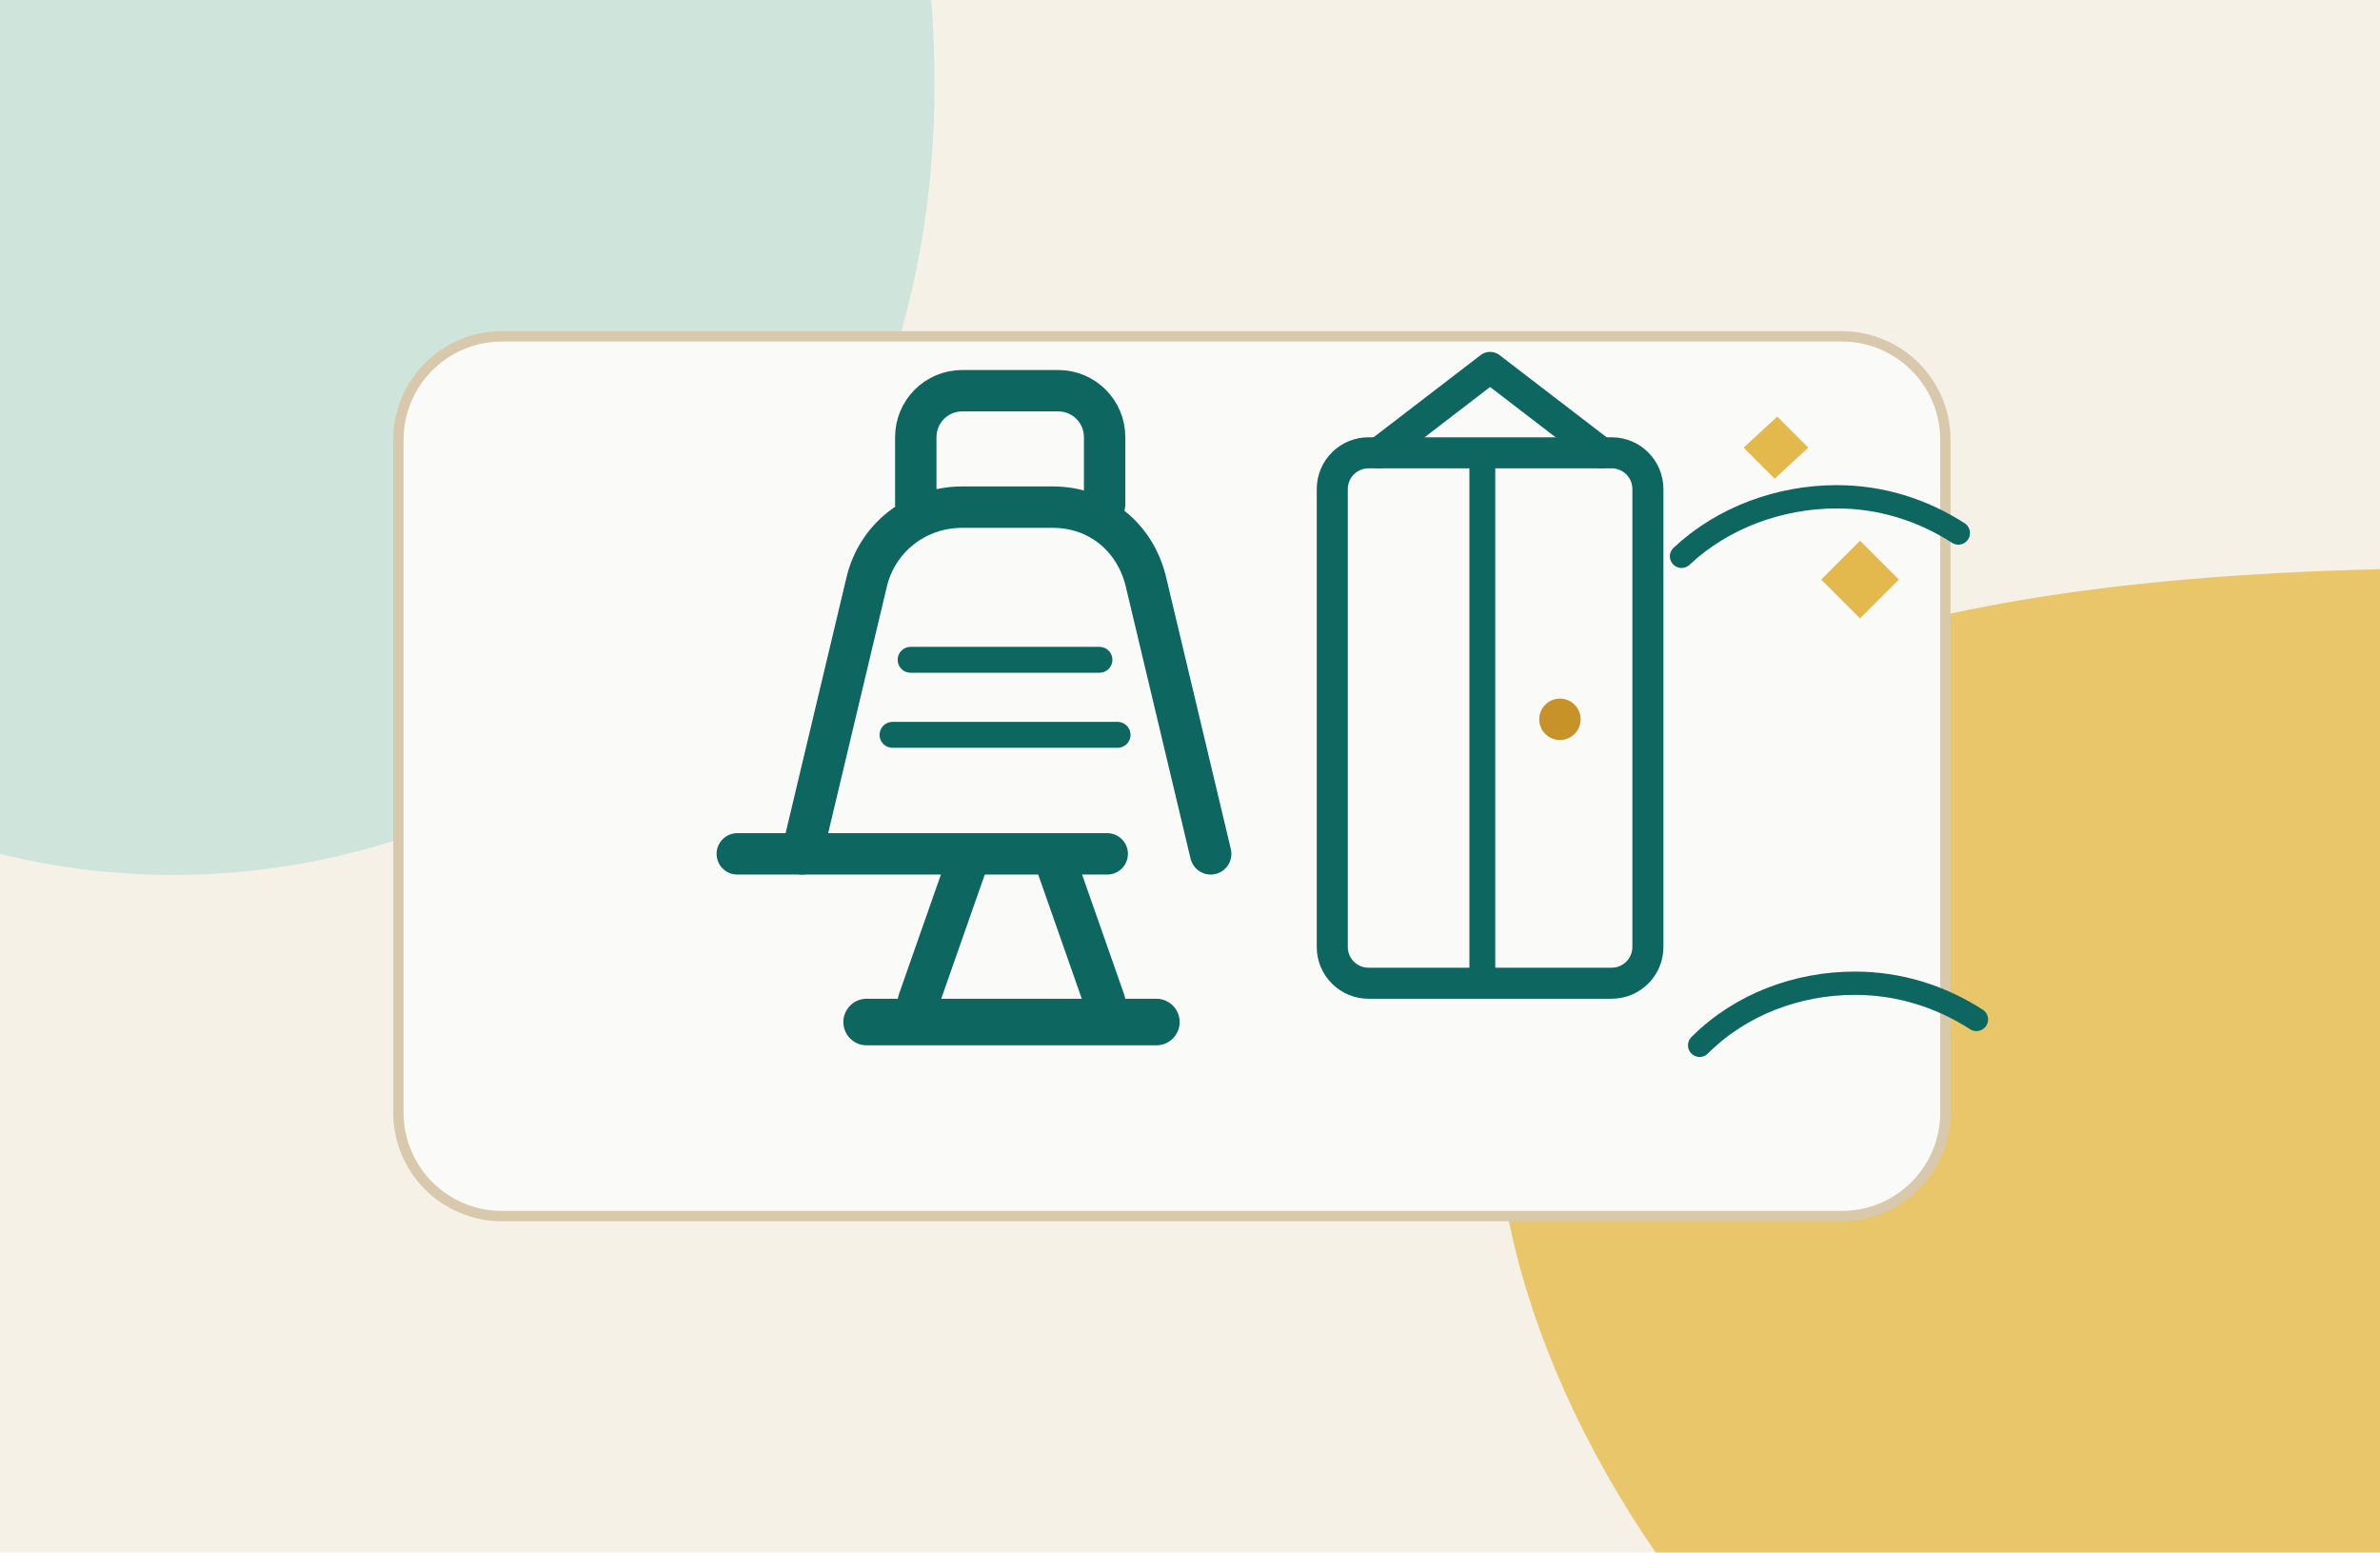
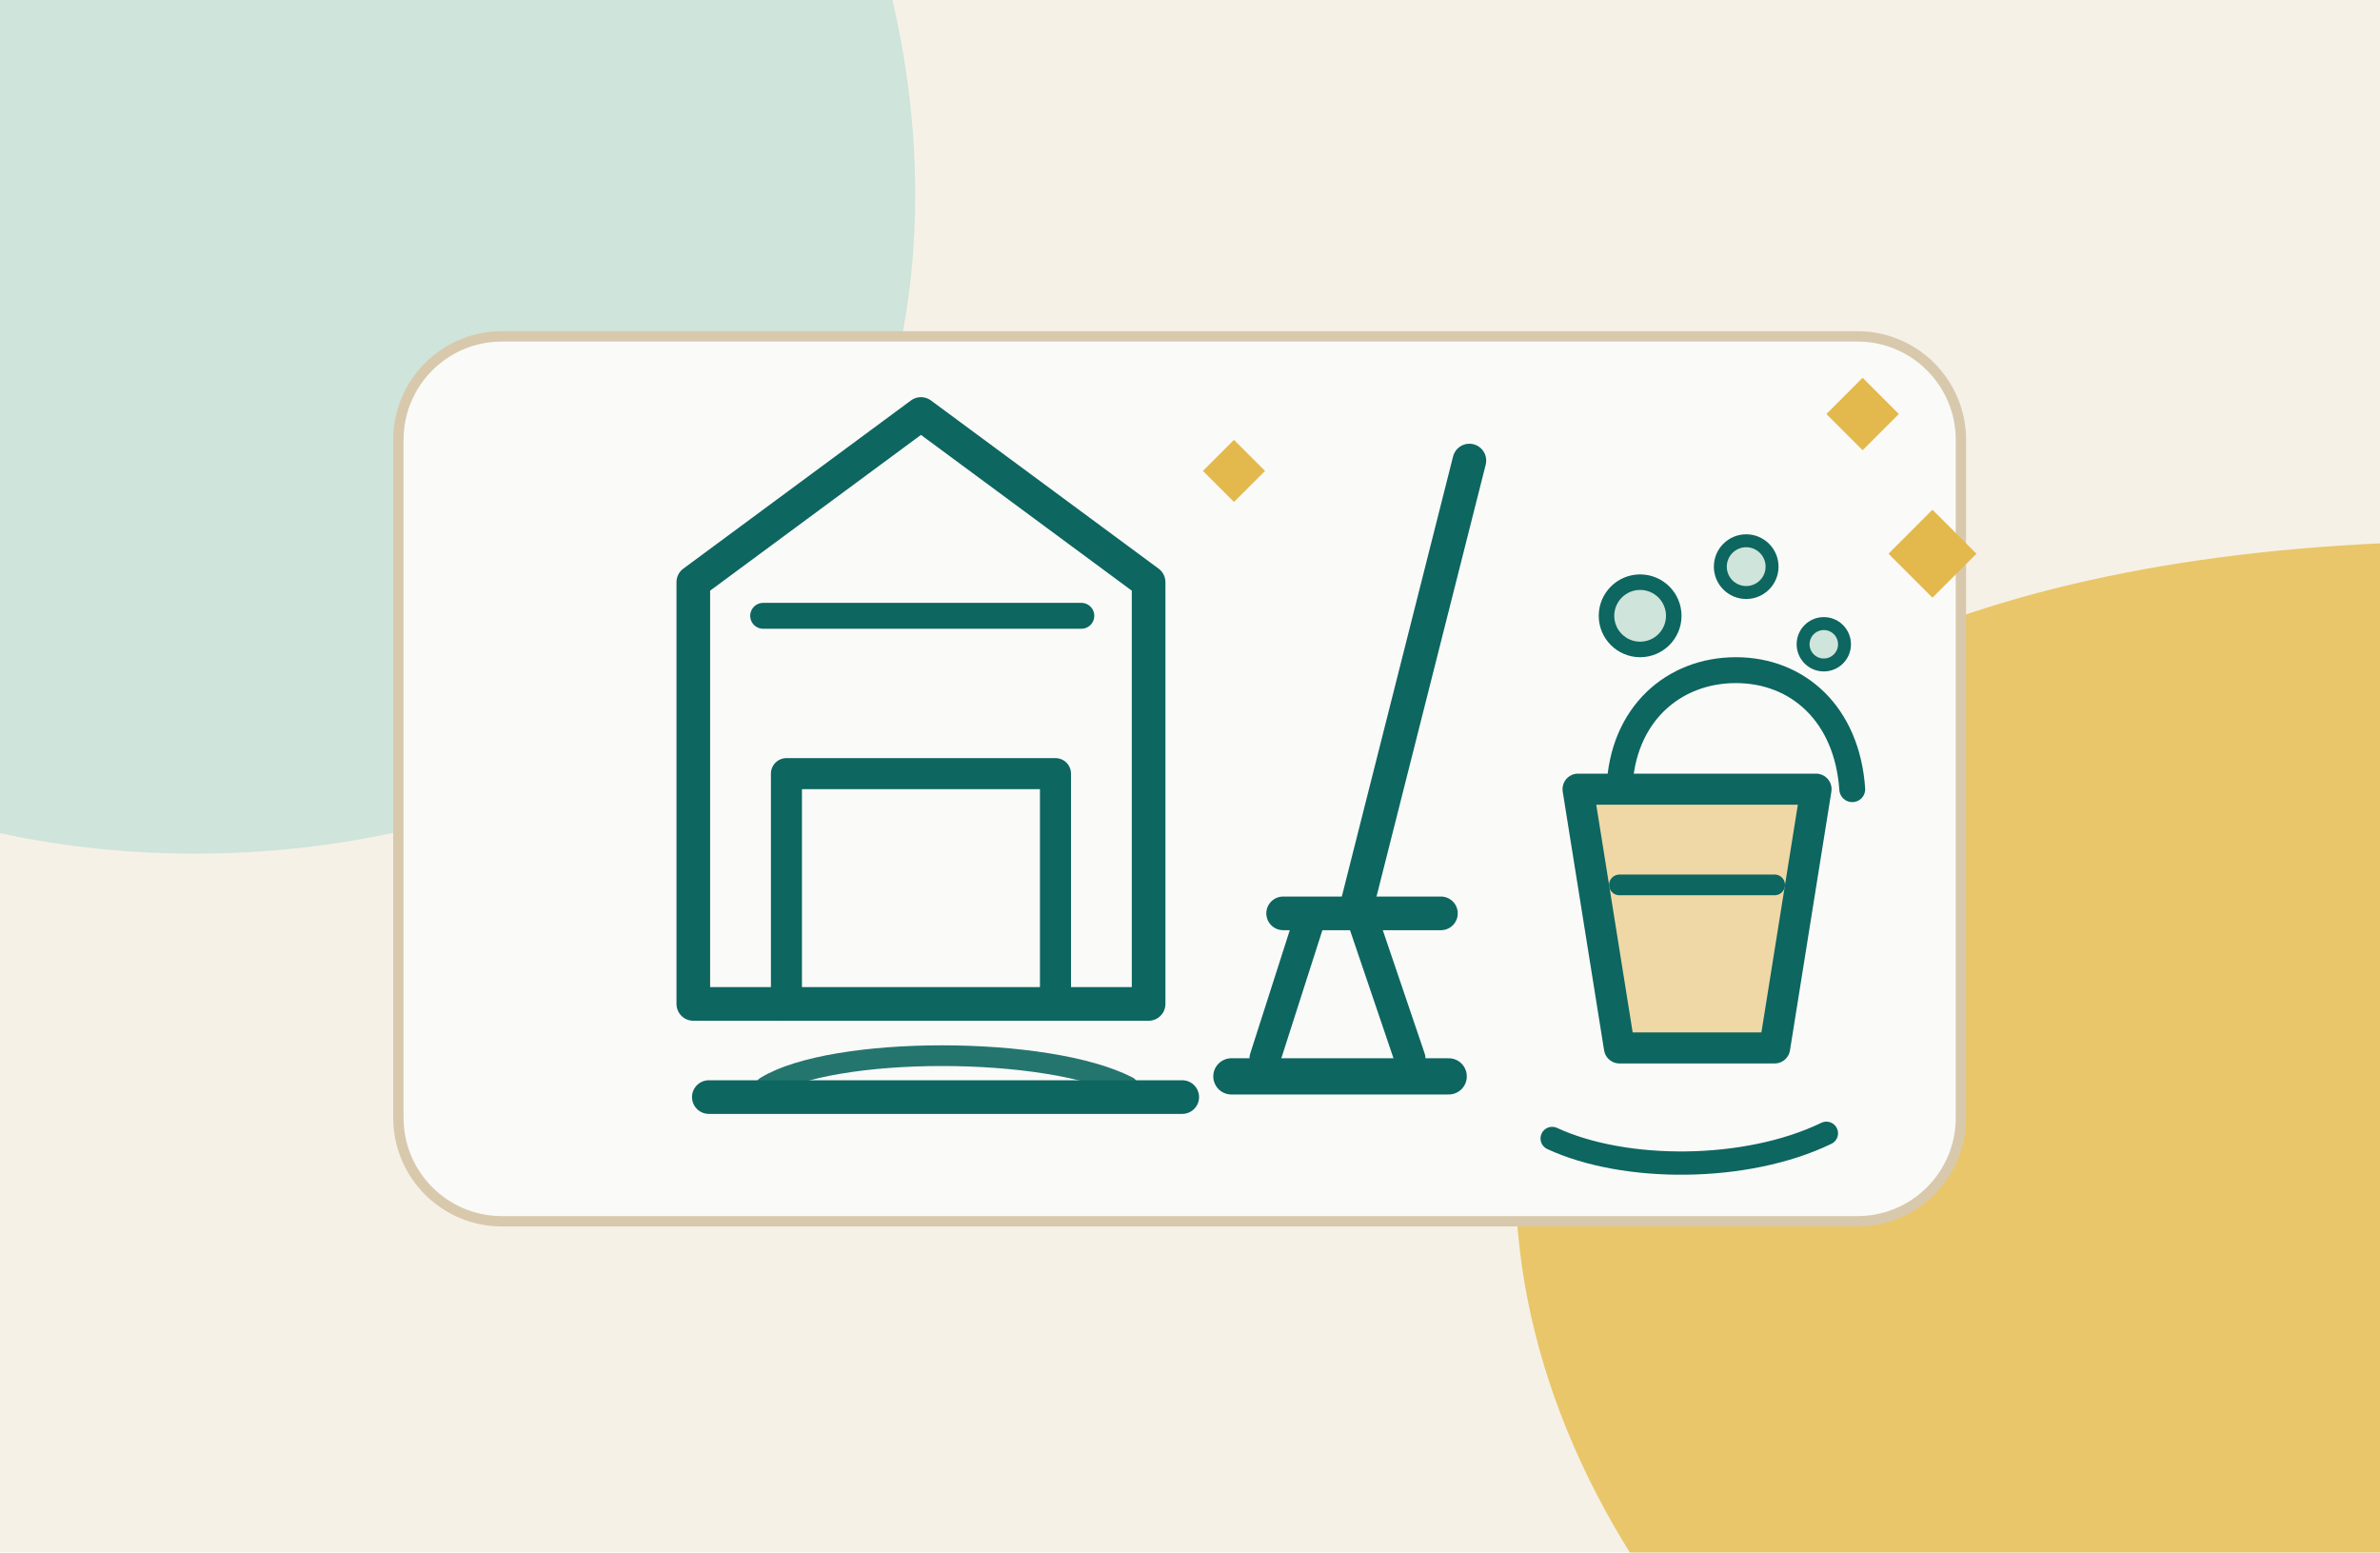
<svg xmlns="http://www.w3.org/2000/svg" width="920" height="600" viewBox="0 0 920 600" fill="none">
  <rect width="920" height="600" fill="#F6F1E7" />
-   <path d="M0 0H360C370 130 320 240 210 300C120 350 40 340 0 330V0Z" fill="#CFE4DB" />
-   <path d="M920 220V600H640C585 520 560 425 592 345C620 275 705 225 920 220Z" fill="#E9C669" />
-   <rect x="154" y="130" width="598" height="340" rx="40" fill="#FAFAF8" stroke="#D8C9AD" stroke-width="4" />
-   <path d="M285 330H428" stroke="#0D6660" stroke-width="16" stroke-linecap="round" />
-   <path d="M310 330L335 225C339 208 354 196 372 196H407C425 196 439 208 443 225L468 330" stroke="#0D6660" stroke-width="16" stroke-linecap="round" stroke-linejoin="round" />
-   <path d="M354 195V169C354 159 362 151 372 151H409C419 151 427 159 427 169V195" stroke="#0D6660" stroke-width="16" stroke-linecap="round" />
-   <path d="M352 255H425" stroke="#0D6660" stroke-width="10" stroke-linecap="round" />
-   <path d="M345 284H432" stroke="#0D6660" stroke-width="10" stroke-linecap="round" />
-   <path d="M375 330L355 387" stroke="#0D6660" stroke-width="16" stroke-linecap="round" />
-   <path d="M407 330L427 387" stroke="#0D6660" stroke-width="16" stroke-linecap="round" />
-   <path d="M335 395H447" stroke="#0D6660" stroke-width="18" stroke-linecap="round" />
-   <rect x="515" y="175" width="122" height="205" rx="14" stroke="#0D6660" stroke-width="12" />
-   <path d="M533 175L576 142L619 175" stroke="#0D6660" stroke-width="12" stroke-linecap="round" stroke-linejoin="round" />
-   <path d="M573 175V380" stroke="#0D6660" stroke-width="10" stroke-linecap="round" />
-   <circle cx="603" cy="278" r="8" fill="#C79228" />
-   <path d="M674 173L686 185L699 173L687 161L674 173Z" fill="#E3B84D" />
-   <path d="M704 224L719 239L734 224L719 209L704 224Z" fill="#E3B84D" />
-   <path d="M650 215C666 200 688 192 710 192C727 192 743 197 757 206" stroke="#0D6660" stroke-width="9" stroke-linecap="round" />
-   <path d="M657 404C673 388 695 380 717 380C734 380 750 385 764 394" stroke="#0D6660" stroke-width="9" stroke-linecap="round" />
+   <path d="M0 0H345C365 86 352 177 295 243C228 321 101 344 0 322V0Z" fill="#CFE4DB" />
+   <path d="M920 210V600H630C592 539 575 468 593 397C624 278 748 218 920 210Z" fill="#E9C669" />
+   <rect x="154" y="130" width="604" height="342" rx="40" fill="#FAFAF8" stroke="#D8C9AD" stroke-width="4" />
+   <path d="M268 288V225L356 160L444 225V388H268V288Z" stroke="#0D6660" stroke-width="13" stroke-linecap="round" stroke-linejoin="round" />
+   <path d="M304 388V299H408V388" stroke="#0D6660" stroke-width="12" stroke-linecap="round" stroke-linejoin="round" />
+   <path d="M295 238H418" stroke="#0D6660" stroke-width="10" stroke-linecap="round" />
+   <path d="M274 424H457" stroke="#0D6660" stroke-width="13" stroke-linecap="round" />
+   <path d="M296 420C322 404 405 404 436 420" stroke="#0D6660" stroke-width="8" stroke-linecap="round" opacity=".9" />
+   <path d="M568 178L524 352" stroke="#0D6660" stroke-width="13" stroke-linecap="round" />
+   <path d="M496 353H557" stroke="#0D6660" stroke-width="13" stroke-linecap="round" />
+   <path d="M506 356L489 409" stroke="#0D6660" stroke-width="12" stroke-linecap="round" />
+   <path d="M527 356L545 409" stroke="#0D6660" stroke-width="12" stroke-linecap="round" />
+   <path d="M476 416H560" stroke="#0D6660" stroke-width="14" stroke-linecap="round" />
+   <path d="M610 305H702L686 405H626L610 305Z" fill="#EFD8A5" stroke="#0D6660" stroke-width="12" stroke-linejoin="round" />
+   <path d="M626 305C627 276 647 259 671 259C695 259 714 276 716 305" stroke="#0D6660" stroke-width="10" stroke-linecap="round" />
+   <path d="M626 342H686" stroke="#0D6660" stroke-width="8" stroke-linecap="round" />
+   <circle cx="634" cy="238" r="13" fill="#CFE4DB" stroke="#0D6660" stroke-width="6" />
+   <circle cx="675" cy="219" r="10" fill="#CFE4DB" stroke="#0D6660" stroke-width="5" />
+   <circle cx="705" cy="249" r="8" fill="#CFE4DB" stroke="#0D6660" stroke-width="5" />
+   <path d="M706 160L720 174L734 160L720 146L706 160Z" fill="#E3B84D" />
+   <path d="M730 214L747 231L764 214L747 197L730 214Z" fill="#E3B84D" />
+   <path d="M465 182L477 194L489 182L477 170L465 182Z" fill="#E3B84D" />
+   <path d="M600 440C628 453 675 453 706 438" stroke="#0D6660" stroke-width="9" stroke-linecap="round" />
</svg>
